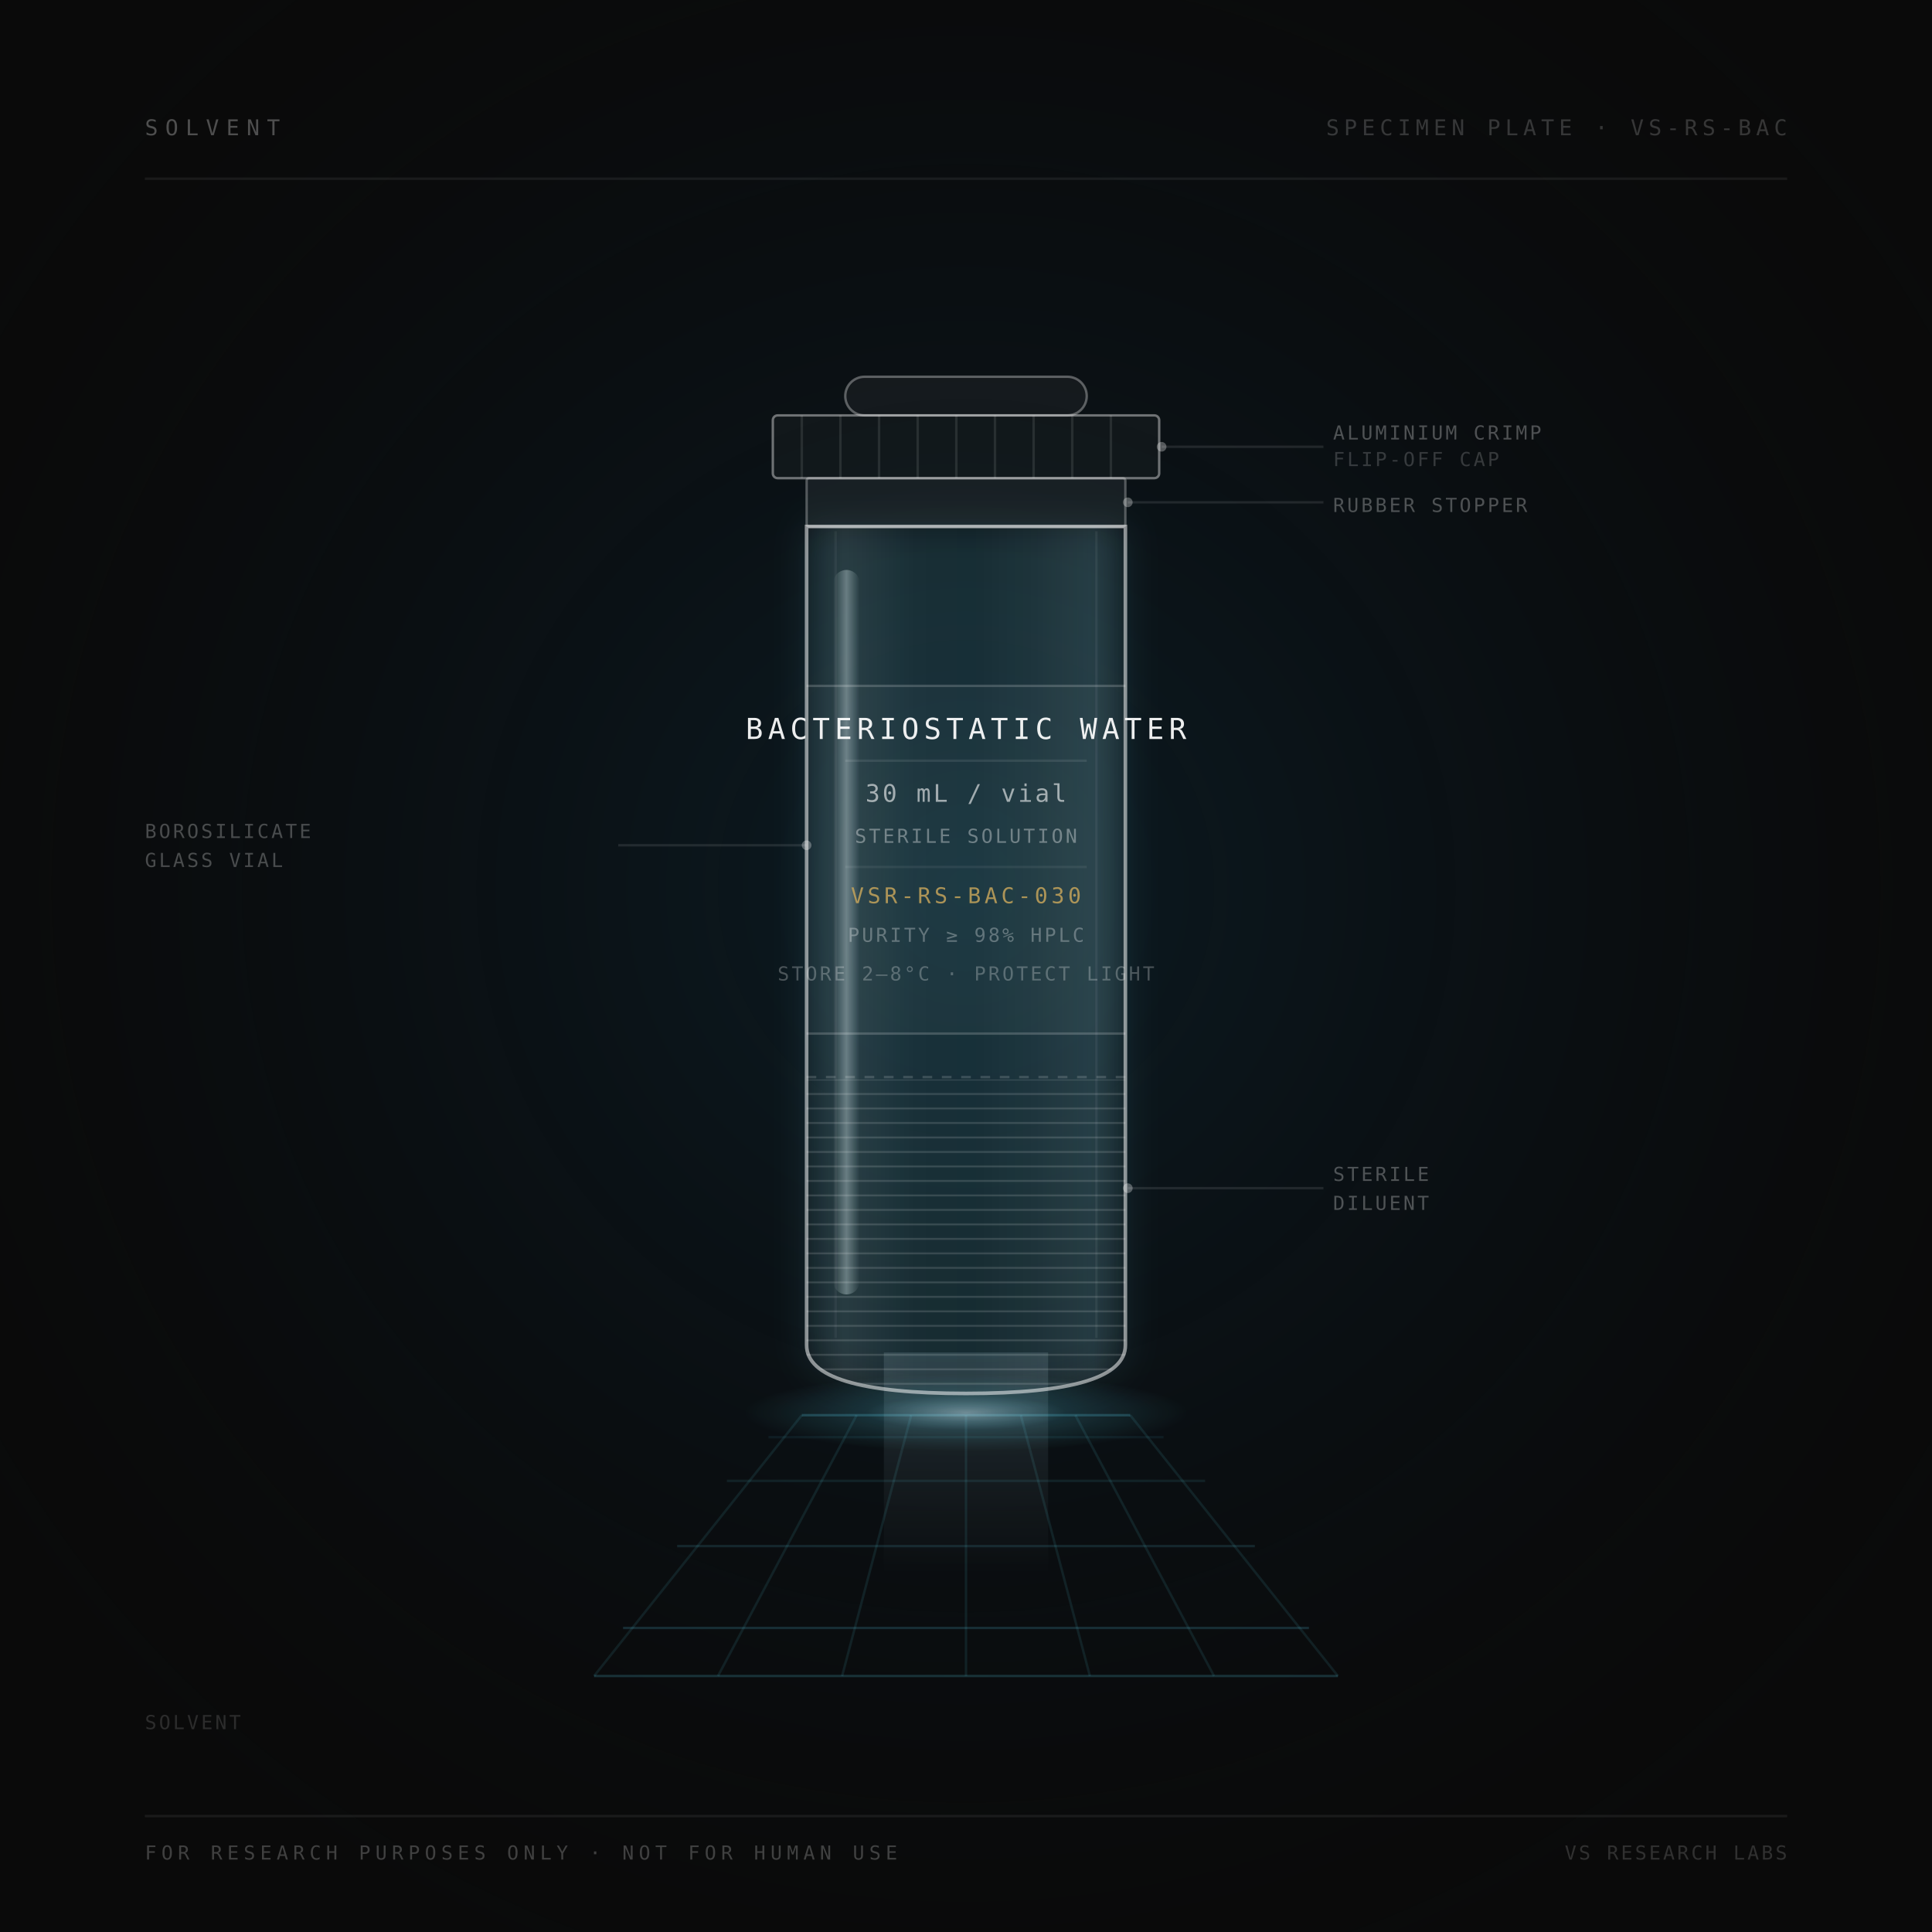
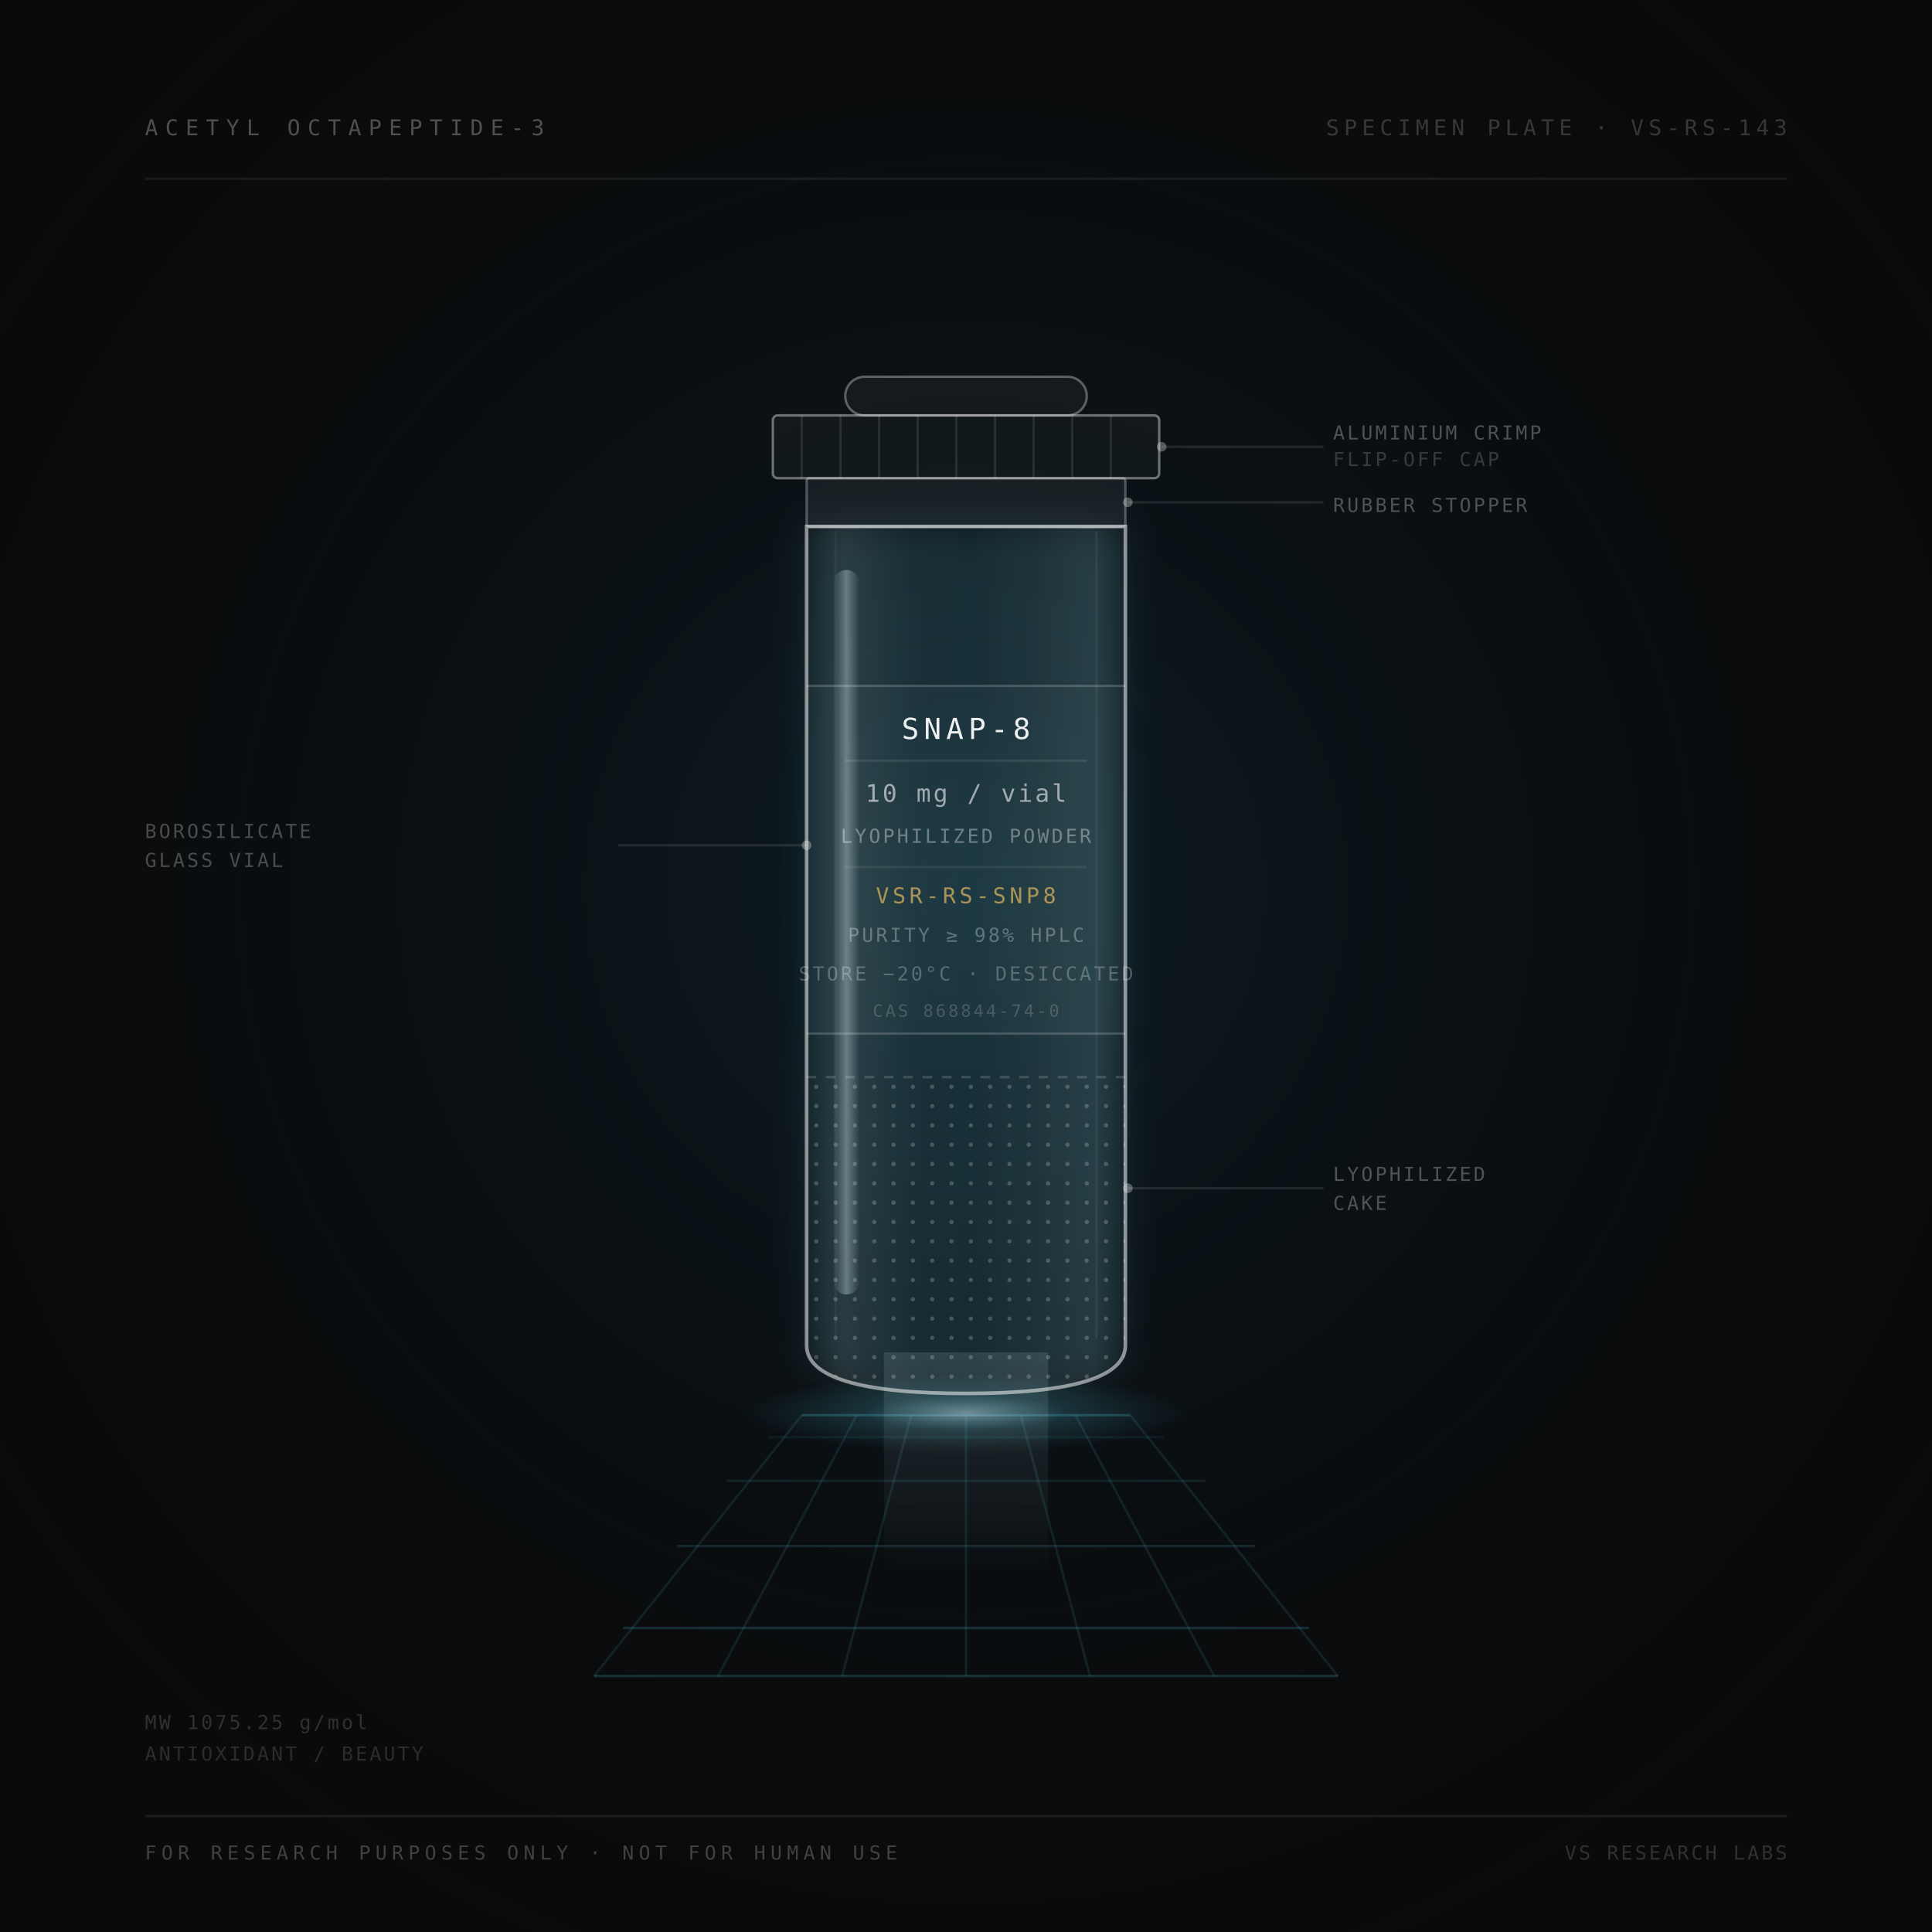
<svg xmlns="http://www.w3.org/2000/svg" viewBox="0 0 800 800">
  <defs>
-     <pattern id="liqLines" width="8" height="6" patternUnits="userSpaceOnUse">
-       <line x1="0" y1="3" x2="8" y2="3" stroke="rgba(255,255,255,0.14)" stroke-width="0.8" />
+     <pattern id="lyoDots" width="8" height="8" patternUnits="userSpaceOnUse">
+       <circle cx="2" cy="2" r="0.9" fill="rgba(255,255,255,0.2)" />
    </pattern>
    <clipPath id="vialFill">
      <path d="M333 446 L333 557 Q333 576 400 576 Q467 576 467 557 L467 446 Z" />
    </clipPath>
    <radialGradient id="bgDepth" cx="0.5" cy="0.46" r="0.62">
      <stop offset="0" stop-color="#0e2a38" stop-opacity="0.55" />
      <stop offset="0.55" stop-color="#0a1822" stop-opacity="0.28" />
      <stop offset="1" stop-color="#0a0a0a" stop-opacity="0" />
    </radialGradient>
    <radialGradient id="floorPool" cx="0.5" cy="0.5" r="0.5">
      <stop offset="0" stop-color="#bfeffd" stop-opacity="0.5" />
      <stop offset="0.45" stop-color="#5EDDF6" stop-opacity="0.16" />
      <stop offset="1" stop-color="#5EDDF6" stop-opacity="0" />
    </radialGradient>
    <linearGradient id="glassBody" x1="0" y1="0" x2="1" y2="0">
      <stop offset="0" stop-color="#ffffff" stop-opacity="0.02" />
      <stop offset="0.12" stop-color="#ffffff" stop-opacity="0.085" />
      <stop offset="0.34" stop-color="#ffffff" stop-opacity="0.015" />
      <stop offset="0.52" stop-color="#ffffff" stop-opacity="0.008" />
      <stop offset="0.72" stop-color="#ffffff" stop-opacity="0.04" />
      <stop offset="0.9" stop-color="#cdeefb" stop-opacity="0.09" />
      <stop offset="1" stop-color="#ffffff" stop-opacity="0.02" />
    </linearGradient>
    <linearGradient id="spec" x1="0" y1="0" x2="1" y2="0">
      <stop offset="0" stop-color="#eafdff" stop-opacity="0" />
      <stop offset="0.5" stop-color="#eafdff" stop-opacity="0.55" />
      <stop offset="1" stop-color="#eafdff" stop-opacity="0" />
    </linearGradient>
    <linearGradient id="reflFade" x1="0" y1="0" x2="0" y2="1">
      <stop offset="0" stop-color="#cdeefb" stop-opacity="0.13" />
      <stop offset="1" stop-color="#cdeefb" stop-opacity="0" />
    </linearGradient>
    <filter id="vglow" x="-60%" y="-60%" width="220%" height="220%">
      <feGaussianBlur stdDeviation="7" />
    </filter>
  </defs>
  <rect width="800" height="800" fill="#0a0a0a" />
  <rect width="800" height="800" fill="url(#bgDepth)" />
  <line x1="60" y1="74" x2="740" y2="74" stroke="rgba(255,255,255,0.07)" stroke-width="1" />
-   <text x="60" y="56" font-family="monospace" font-size="9" fill="rgba(255,255,255,0.28)" letter-spacing="3">SOLVENT</text>
-   <text x="740" y="56" font-family="monospace" font-size="9" fill="rgba(255,255,255,0.18)" letter-spacing="2" text-anchor="end">SPECIMEN PLATE · VS-RS-BAC</text>
+   <text x="60" y="56" font-family="monospace" font-size="9" fill="rgba(255,255,255,0.28)" letter-spacing="3">ACETYL OCTAPEPTIDE-3</text>
+   <text x="740" y="56" font-family="monospace" font-size="9" fill="rgba(255,255,255,0.18)" letter-spacing="2" text-anchor="end">SPECIMEN PLATE · VS-RS-143</text>
  <g class="pad">
    <line x1="332" y1="586" x2="468" y2="586" stroke="#5EDDF6" stroke-opacity="0.22" stroke-width="1" />
    <line x1="332.0" y1="586" x2="246.0" y2="694" stroke="#5EDDF6" stroke-opacity="0.10" stroke-width="1" />
    <line x1="354.7" y1="586" x2="297.3" y2="694" stroke="#5EDDF6" stroke-opacity="0.10" stroke-width="1" />
    <line x1="377.3" y1="586" x2="348.7" y2="694" stroke="#5EDDF6" stroke-opacity="0.10" stroke-width="1" />
    <line x1="400.0" y1="586" x2="400.0" y2="694" stroke="#5EDDF6" stroke-opacity="0.10" stroke-width="1" />
    <line x1="422.7" y1="586" x2="451.3" y2="694" stroke="#5EDDF6" stroke-opacity="0.10" stroke-width="1" />
    <line x1="445.3" y1="586" x2="502.7" y2="694" stroke="#5EDDF6" stroke-opacity="0.10" stroke-width="1" />
    <line x1="468.0" y1="586" x2="554.0" y2="694" stroke="#5EDDF6" stroke-opacity="0.10" stroke-width="1" />
    <line x1="318.2" y1="595.1" x2="481.8" y2="595.1" stroke="#5EDDF6" stroke-opacity="0.071" stroke-width="1" />
    <line x1="301.0" y1="613.2" x2="499.0" y2="613.2" stroke="#5EDDF6" stroke-opacity="0.097" stroke-width="1" />
    <line x1="280.4" y1="640.2" x2="519.6" y2="640.2" stroke="#5EDDF6" stroke-opacity="0.128" stroke-width="1" />
    <line x1="258.0" y1="674.1" x2="542.0" y2="674.1" stroke="#5EDDF6" stroke-opacity="0.162" stroke-width="1" />
    <line x1="246.0" y1="694.0" x2="554.0" y2="694.0" stroke="#5EDDF6" stroke-opacity="0.180" stroke-width="1" />
  </g>
  <path d="M334 218 L334 557 Q334 577 400 577 Q466 577 466 557 L466 218 Z" fill="#5EDDF6" opacity="0.12" filter="url(#vglow)" />
  <ellipse cx="400" cy="585" rx="92" ry="16" fill="url(#floorPool)" />
  <rect x="366" y="560" width="68" height="92" fill="url(#reflFade)" />
  <rect x="350" y="156" width="100" height="16" rx="8" fill="rgba(255,255,255,0.04)" stroke="rgba(255,255,255,0.32)" stroke-width="1" />
  <rect x="320" y="172" width="160" height="26" rx="2" fill="rgba(255,255,255,0.03)" stroke="rgba(255,255,255,0.4)" stroke-width="1" />
  <line x1="332" y1="172" x2="332" y2="198" stroke="rgba(255,255,255,0.1)" stroke-width="1" />
  <line x1="348" y1="172" x2="348" y2="198" stroke="rgba(255,255,255,0.1)" stroke-width="1" />
  <line x1="364" y1="172" x2="364" y2="198" stroke="rgba(255,255,255,0.1)" stroke-width="1" />
  <line x1="380" y1="172" x2="380" y2="198" stroke="rgba(255,255,255,0.1)" stroke-width="1" />
  <line x1="396" y1="172" x2="396" y2="198" stroke="rgba(255,255,255,0.1)" stroke-width="1" />
  <line x1="412" y1="172" x2="412" y2="198" stroke="rgba(255,255,255,0.1)" stroke-width="1" />
  <line x1="428" y1="172" x2="428" y2="198" stroke="rgba(255,255,255,0.1)" stroke-width="1" />
  <line x1="444" y1="172" x2="444" y2="198" stroke="rgba(255,255,255,0.1)" stroke-width="1" />
  <line x1="460" y1="172" x2="460" y2="198" stroke="rgba(255,255,255,0.1)" stroke-width="1" />
  <rect x="334" y="198" width="132" height="20" rx="1" fill="rgba(255,255,255,0.06)" stroke="rgba(255,255,255,0.28)" stroke-width="1" />
  <path d="M334 218 L334 557 Q334 577 400 577 Q466 577 466 557 L466 218 Z" fill="url(#glassBody)" stroke="rgba(255,255,255,0.52)" stroke-width="1.5" />
  <rect x="345" y="236" width="11" height="300" rx="5.5" fill="url(#spec)" opacity="0.6" />
  <line x1="346" y1="220" x2="346" y2="554" stroke="rgba(255,255,255,0.05)" stroke-width="1" />
  <line x1="454" y1="220" x2="454" y2="554" stroke="rgba(255,255,255,0.06)" stroke-width="1" />
  <line x1="334" y1="446" x2="466" y2="446" stroke="rgba(255,255,255,0.16)" stroke-width="1" stroke-dasharray="4,4" />
-   <rect x="334" y="447" width="132" height="128" fill="url(#liqLines)" clip-path="url(#vialFill)" />
+   <rect x="334" y="447" width="132" height="128" fill="url(#lyoDots)" clip-path="url(#vialFill)" />
  <rect x="334" y="284" width="132" height="144" fill="rgba(255,255,255,0.025)" />
  <line x1="334" y1="284" x2="466" y2="284" stroke="rgba(255,255,255,0.18)" stroke-width="1" />
  <line x1="334" y1="428" x2="466" y2="428" stroke="rgba(255,255,255,0.18)" stroke-width="1" />
-   <text x="400" y="306" font-family="monospace" font-size="12" font-weight="500" fill="rgba(255,255,255,0.92)" letter-spacing="2" text-anchor="middle">BACTERIOSTATIC WATER</text>
+   <text x="400" y="306" font-family="monospace" font-size="12" font-weight="500" fill="rgba(255,255,255,0.92)" letter-spacing="2" text-anchor="middle">SNAP-8</text>
  <line x1="350" y1="315" x2="450" y2="315" stroke="rgba(255,255,255,0.09)" stroke-width="1" />
-   <text x="400" y="332" font-family="monospace" font-size="10" fill="rgba(255,255,255,0.58)" letter-spacing="1" text-anchor="middle">30 mL / vial</text>
-   <text x="400" y="349" font-family="monospace" font-size="8" fill="rgba(255,255,255,0.36)" letter-spacing="1" text-anchor="middle">STERILE SOLUTION</text>
+   <text x="400" y="332" font-family="monospace" font-size="10" fill="rgba(255,255,255,0.58)" letter-spacing="1" text-anchor="middle">10 mg / vial</text>
+   <text x="400" y="349" font-family="monospace" font-size="8" fill="rgba(255,255,255,0.36)" letter-spacing="1" text-anchor="middle">LYOPHILIZED POWDER</text>
  <line x1="350" y1="359" x2="450" y2="359" stroke="rgba(255,255,255,0.07)" stroke-width="1" />
-   <text x="400" y="374" font-family="monospace" font-size="9" fill="#C4A35A" letter-spacing="1.5" text-anchor="middle" opacity="0.85">VSR-RS-BAC-030</text>
+   <text x="400" y="374" font-family="monospace" font-size="9" fill="#C4A35A" letter-spacing="1.5" text-anchor="middle" opacity="0.85">VSR-RS-SNP8</text>
  <text x="400" y="390" font-family="monospace" font-size="8" fill="rgba(255,255,255,0.3)" letter-spacing="1" text-anchor="middle">PURITY ≥ 98% HPLC</text>
-   <text x="400" y="406" font-family="monospace" font-size="8" fill="rgba(255,255,255,0.26)" letter-spacing="1" text-anchor="middle">STORE 2–8°C · PROTECT LIGHT</text>
+   <text x="400" y="406" font-family="monospace" font-size="8" fill="rgba(255,255,255,0.26)" letter-spacing="1" text-anchor="middle">STORE −20°C · DESICCATED</text>
+   <text x="400" y="421" font-family="monospace" font-size="7" fill="rgba(255,255,255,0.18)" letter-spacing="1" text-anchor="middle">CAS 868844-74-0</text>
  <line x1="481" y1="185" x2="548" y2="185" stroke="rgba(255,255,255,0.1)" stroke-width="1" />
  <circle cx="481" cy="185" r="2" fill="rgba(255,255,255,0.3)" />
  <text x="552" y="182" font-family="monospace" font-size="8" fill="rgba(255,255,255,0.28)" letter-spacing="1">ALUMINIUM CRIMP</text>
  <text x="552" y="193" font-family="monospace" font-size="8" fill="rgba(255,255,255,0.18)" letter-spacing="1">FLIP-OFF CAP</text>
  <line x1="467" y1="208" x2="548" y2="208" stroke="rgba(255,255,255,0.1)" stroke-width="1" />
  <circle cx="467" cy="208" r="2" fill="rgba(255,255,255,0.3)" />
  <text x="552" y="212" font-family="monospace" font-size="8" fill="rgba(255,255,255,0.28)" letter-spacing="1">RUBBER STOPPER</text>
  <line x1="467" y1="492" x2="548" y2="492" stroke="rgba(255,255,255,0.1)" stroke-width="1" />
  <circle cx="467" cy="492" r="2" fill="rgba(255,255,255,0.3)" />
-   <text x="552" y="489" font-family="monospace" font-size="8" fill="rgba(255,255,255,0.28)" letter-spacing="1">STERILE</text>
-   <text x="552" y="501" font-family="monospace" font-size="8" fill="rgba(255,255,255,0.28)" letter-spacing="1">DILUENT</text>
+   <text x="552" y="489" font-family="monospace" font-size="8" fill="rgba(255,255,255,0.28)" letter-spacing="1">LYOPHILIZED</text>
+   <text x="552" y="501" font-family="monospace" font-size="8" fill="rgba(255,255,255,0.28)" letter-spacing="1">CAKE</text>
  <line x1="334" y1="350" x2="256" y2="350" stroke="rgba(255,255,255,0.1)" stroke-width="1" />
  <circle cx="334" cy="350" r="2" fill="rgba(255,255,255,0.3)" />
  <text x="60" y="347" font-family="monospace" font-size="8" fill="rgba(255,255,255,0.26)" letter-spacing="1">BOROSILICATE</text>
  <text x="60" y="359" font-family="monospace" font-size="8" fill="rgba(255,255,255,0.26)" letter-spacing="1">GLASS VIAL</text>
-   <text x="60" y="716" font-family="monospace" font-size="8" fill="rgba(255,255,255,0.14)" letter-spacing="1">SOLVENT</text>
+   <text x="60" y="716" font-family="monospace" font-size="8" fill="rgba(255,255,255,0.16)" letter-spacing="1">MW 1075.25 g/mol</text>
+   <text x="60" y="729" font-family="monospace" font-size="8" fill="rgba(255,255,255,0.14)" letter-spacing="1">ANTIOXIDANT / BEAUTY</text>
  <line x1="60" y1="752" x2="740" y2="752" stroke="rgba(255,255,255,0.07)" stroke-width="1" />
  <text x="60" y="770" font-family="monospace" font-size="8" fill="rgba(255,255,255,0.22)" letter-spacing="2">FOR RESEARCH PURPOSES ONLY · NOT FOR HUMAN USE</text>
  <text x="740" y="770" font-family="monospace" font-size="8" fill="rgba(255,255,255,0.16)" letter-spacing="1" text-anchor="end">VS RESEARCH LABS</text>
</svg>
